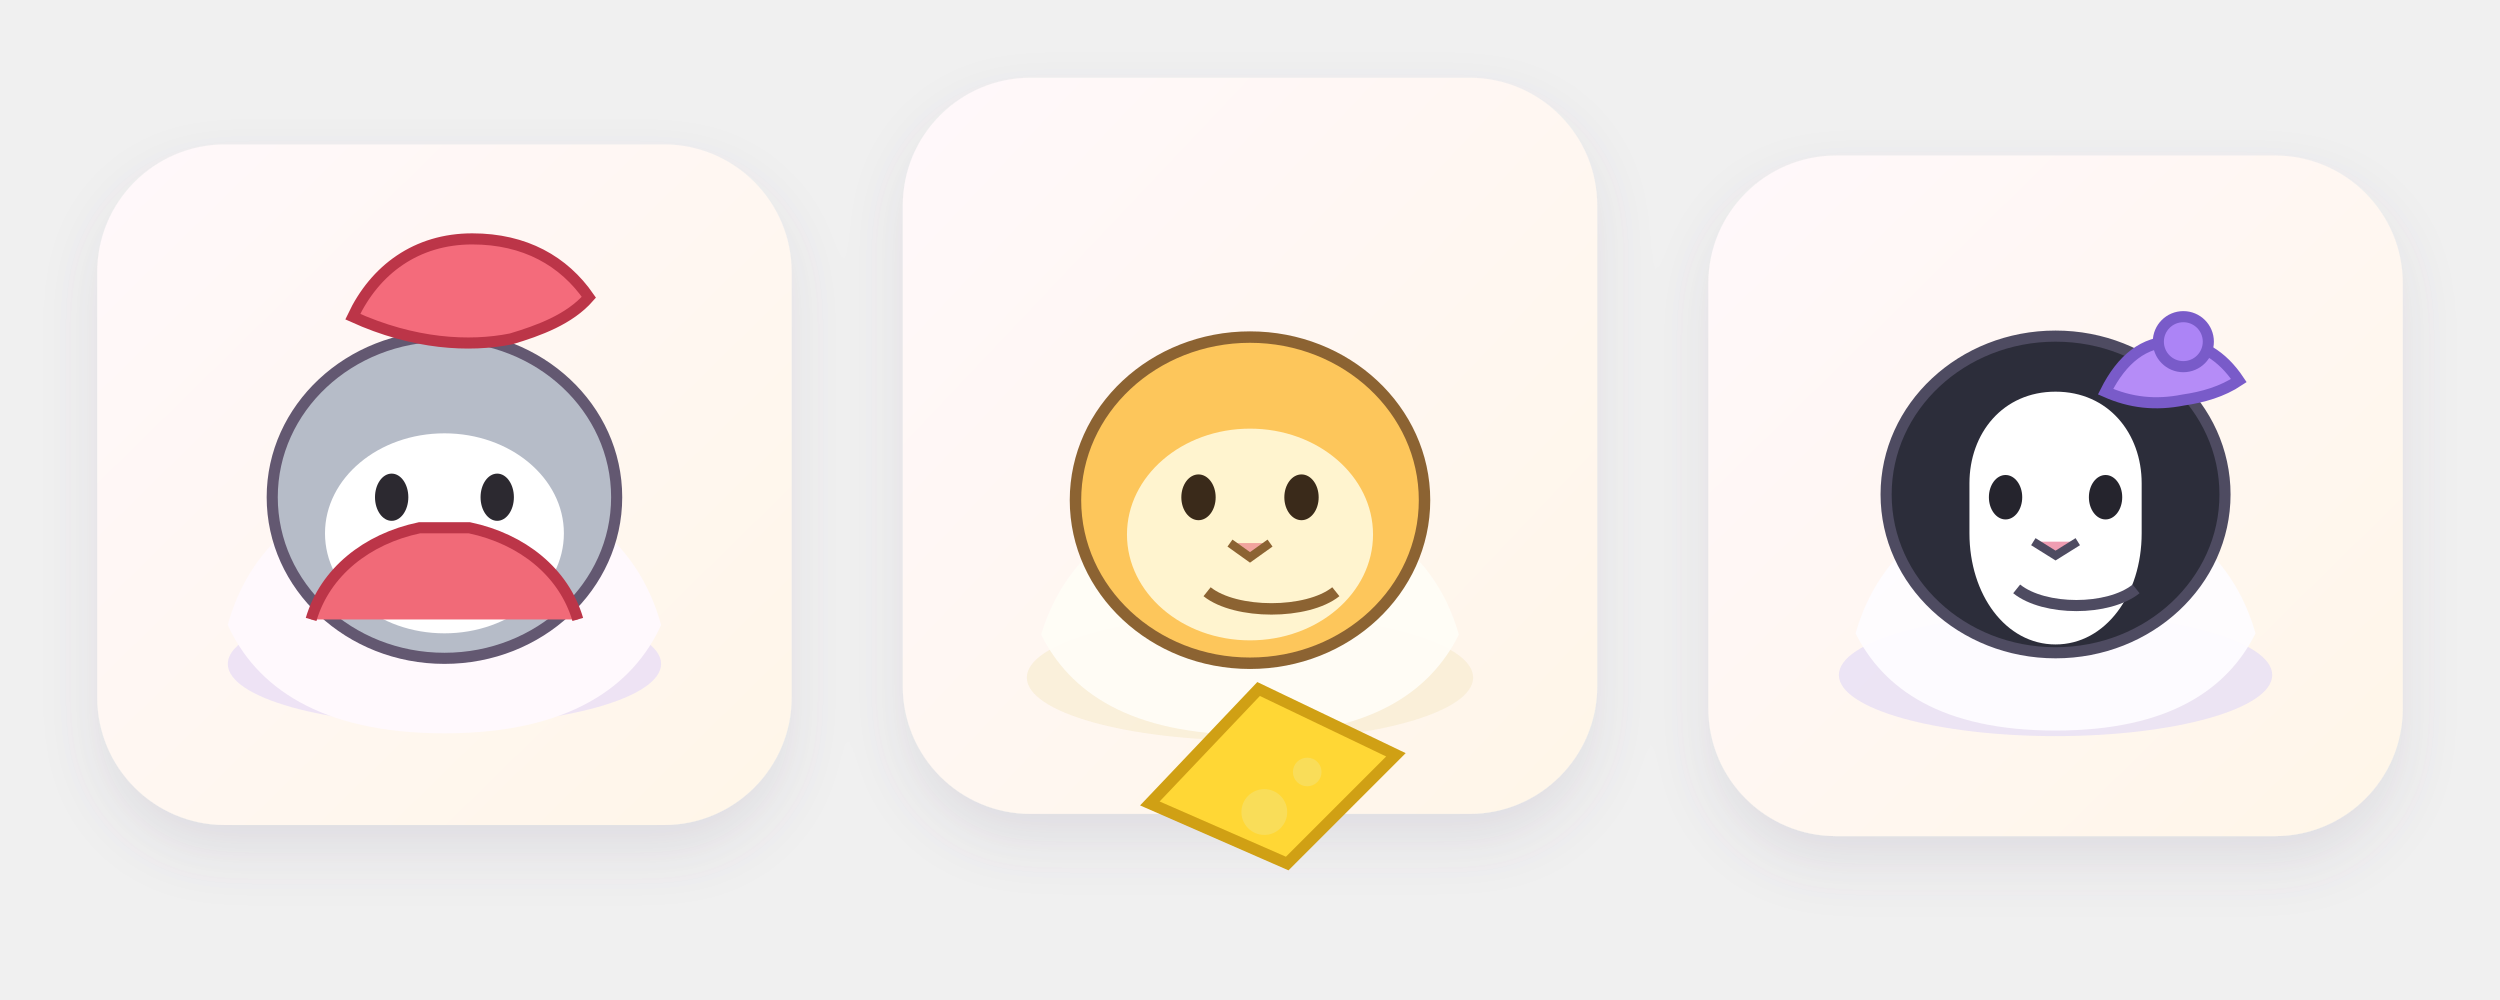
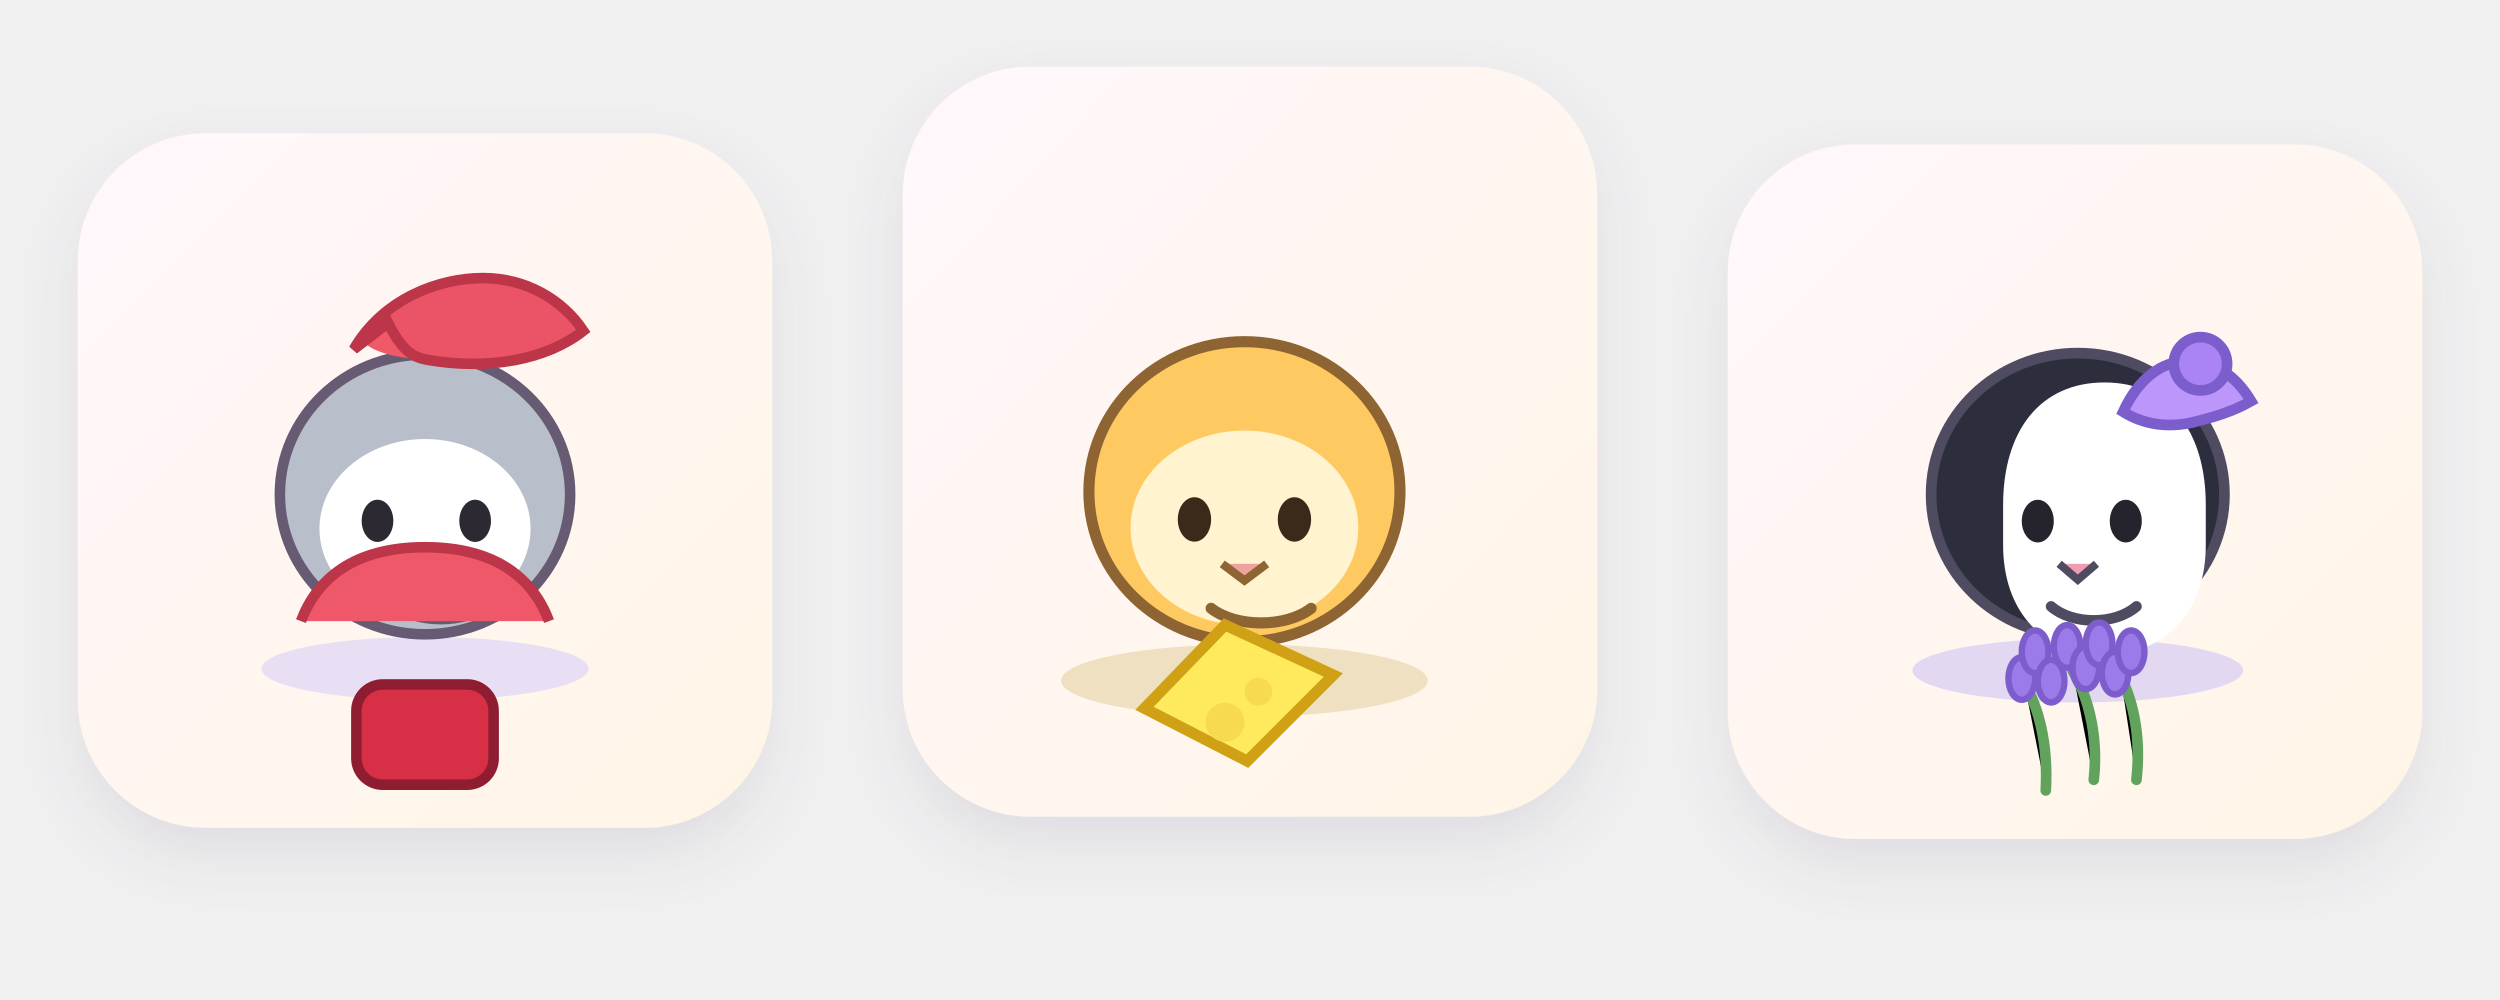
<svg xmlns="http://www.w3.org/2000/svg" viewBox="0 0 900 360" role="img" aria-label="세 캐릭터">
  <defs>
-     <linearGradient id="bg" x1="0" y1="0" x2="1" y2="1">
-       <stop offset="0" stop-color="#fff8fb" />
-       <stop offset="1" stop-color="#fff6e8" />
+     <linearGradient id="tr-bg" x1="0" y1="0" x2="1" y2="1">
+       <stop offset="0" stop-color="#fff7fb" />
+       <stop offset="1" stop-color="#fff5e6" />
    </linearGradient>
-     <filter id="shadow" x="-20%" y="-20%" width="140%" height="140%">
+     <filter id="tr-shadow" x="-20%" y="-20%" width="140%" height="140%">
      <feDropShadow dx="0" dy="10" stdDeviation="10" flood-color="#6b547f" flood-opacity=".12" />
    </filter>
  </defs>
-   <rect x="0" y="0" width="900" height="360" fill="none" />
-   <g filter="url(#shadow)">
-     <rect x="35" y="52" width="250" height="245" rx="46" fill="url(#bg)" />
-     <rect x="325" y="28" width="250" height="265" rx="46" fill="url(#bg)" />
-     <rect x="615" y="56" width="250" height="245" rx="46" fill="url(#bg)" />
+   <g filter="url(#tr-shadow)">
+     <rect x="28" y="48" width="250" height="250" rx="46" fill="url(#tr-bg)" />
+     <rect x="325" y="24" width="250" height="270" rx="46" fill="url(#tr-bg)" />
+     <rect x="622" y="52" width="250" height="250" rx="46" fill="url(#tr-bg)" />
  </g>
-   <g transform="translate(160 177) scale(1.0)">
-     <ellipse cx="0" cy="62" rx="78" ry="22" fill="#eadff6" opacity=".8" />
-     <path d="M-78 48c6-22 21-39 43-46h70c22 7 37 24 43 46-10 22-33 39-78 39s-68-17-78-39z" fill="#fff9fd" />
-     <ellipse cx="0" cy="2" rx="62" ry="58" fill="#b6bcc8" stroke="#635871" stroke-width="4" />
-     <ellipse cx="0" cy="15" rx="43" ry="36" fill="#fff" />
-     <ellipse cx="-19" cy="2" rx="6" ry="8.5" fill="#2c2930" />
-     <ellipse cx="19" cy="2" rx="6" ry="8.5" fill="#2c2930" />
-     <path d="M-8 18 0 24 8 18" fill="#f09dab" stroke="#635871" stroke-width="3" />
-     <path d="M-14 35c9 8 33 8 42 0" fill="none" stroke="#635871" stroke-width="4" />
-     <path d="M-48 46c5-17 20-29 39-33h18c19 4 34 16 39 33" fill="#f16a78" stroke="#bc3548" stroke-width="4" />
-     <g transform="translate(6 -82)">
-       <ellipse cx="0" cy="15" rx="31" ry="10" fill="#ea5164" />
-       <path d="M-39 19c8-17 23-28 43-28 19 0 33 8 42 21-7 8-18 12-28 15-15 3-35 2-57-8z" fill="#f46b7b" stroke="#bc3548" stroke-width="4" />
+   <g transform="translate(153 178) scale(.95)">
+     <ellipse cx="0" cy="66" rx="62" ry="12" fill="#e9dff4" />
+     <ellipse cx="0" cy="0" rx="55" ry="53" fill="#b8beca" stroke="#675b73" stroke-width="4" />
+     <ellipse cx="0" cy="13" rx="40" ry="34" fill="#fff" />
+     <ellipse cx="-18" cy="10" rx="6" ry="8" fill="#2d2932" />
+     <ellipse cx="19" cy="10" rx="6" ry="8" fill="#2d2932" />
+     <path d="M-8 26l8 6 8-6" fill="#f39dac" stroke="#675b73" stroke-width="3" />
+     <path d="M-12 42c9 7 27 7 36 0" fill="none" stroke="#675b73" stroke-width="4" stroke-linecap="round" />
+     <path d="M-47 48c6-16 20-28 47-28s41 12 47 28" fill="#ee5868" stroke="#bc3549" stroke-width="4" />
+     <rect x="-26" y="72" width="52" height="38" rx="10" fill="#d62f46" stroke="#8f1d31" stroke-width="4" />
+     <g transform="translate(4 -72)">
+       <ellipse cx="0" cy="12" rx="28" ry="9" fill="#f15967" />
+       <path d="M-31 17C-20-2 1-10 18-10c16 0 30 8 38 20-14 11-36 15-59 11-6-1-10-4-15-14z" fill="#eb5466" stroke="#bc3549" stroke-width="4" />
    </g>
  </g>
-   <g transform="translate(450 178) scale(1.03)">
-     <ellipse cx="0" cy="64" rx="78" ry="22" fill="#f8ecd2" opacity=".7" />
-     <path d="M-73 49c6-20 20-36 41-43h64c21 7 35 22 41 43-10 20-31 35-73 35s-63-15-73-35z" fill="#fffdf7" opacity=".95" />
-     <ellipse cx="0" cy="2" rx="61" ry="57" fill="#fdc65b" stroke="#8c6332" stroke-width="4" />
-     <ellipse cx="0" cy="14" rx="43" ry="37" fill="#fff4cf" />
-     <ellipse cx="-18" cy="1" rx="6" ry="8" fill="#3a2a1a" />
-     <ellipse cx="18" cy="1" rx="6" ry="8" fill="#3a2a1a" />
-     <path d="M-7 17 0 22 7 17" fill="#f1a49d" stroke="#8c6332" stroke-width="3" />
-     <path d="M-15 34c10 8 35 8 45 0" fill="none" stroke="#8c6332" stroke-width="4" />
-     <g transform="translate(4 86)">
-       <path d="M-39 22-1-18 47 5 9 43z" fill="#ffd735" stroke="#d0a014" stroke-width="4" />
-       <circle cx="16" cy="11" r="5" fill="#f9dd59" />
-       <circle cx="1" cy="25" r="8" fill="#f9dd59" />
+   <g transform="translate(448 177) scale(1.0)">
+     <ellipse cx="0" cy="68" rx="66" ry="13" fill="#efe0c1" />
+     <ellipse cx="0" cy="0" rx="56" ry="54" fill="#ffc961" stroke="#8e6432" stroke-width="4" />
+     <ellipse cx="0" cy="13" rx="41" ry="35" fill="#fff4cf" />
+     <ellipse cx="-18" cy="10" rx="6" ry="8" fill="#3a2a1a" />
+     <ellipse cx="18" cy="10" rx="6" ry="8" fill="#3a2a1a" />
+     <path d="M-8 26l8 6 8-6" fill="#f0a39e" stroke="#8e6432" stroke-width="3" />
+     <path d="M-12 42c9 7 27 7 36 0" fill="none" stroke="#8e6432" stroke-width="4" stroke-linecap="round" />
+     <path d="M-36 78l29-30 39 18-31 31z" fill="#ffe95c" stroke="#d0a114" stroke-width="4" />
+     <circle cx="5" cy="72" r="5" fill="#f8da50" />
+     <circle cx="-7" cy="83" r="7" fill="#f8da50" />
+   </g>
+   <g transform="translate(748 178) scale(.96)">
+     <ellipse cx="0" cy="66" rx="62" ry="12" fill="#e3d8f2" />
+     <ellipse cx="0" cy="0" rx="55" ry="53" fill="#2d2e3d" stroke="#4f4c61" stroke-width="4" />
+     <path d="M-28 4c0-28 14-46 38-46s38 18 38 46v15c0 24-14 41-38 41S-28 43-28 19z" fill="#fff" />
+     <ellipse cx="-15" cy="10" rx="6" ry="8" fill="#25242d" />
+     <ellipse cx="18" cy="10" rx="6" ry="8" fill="#25242d" />
+     <path d="M-7 26l7 6 7-6" fill="#ef9db2" stroke="#4f4c61" stroke-width="3" />
+     <path d="M-10 42c8 7 24 7 32 0" fill="none" stroke="#4f4c61" stroke-width="4" stroke-linecap="round" />
+     <g transform="translate(33 -40)">
+       <path d="M-16 9c6-13 15-19 24-19 10 0 18 5 24 15-7 4-14 6-22 8-9 2-18 1-26-4z" fill="#bc96fb" stroke="#7b5dcb" stroke-width="4" />
+       <circle cx="13" cy="-9" r="10" fill="#ab84f4" stroke="#7b5dcb" stroke-width="4" />
    </g>
-   </g>
-   <g transform="translate(740 178) scale(1.0)">
-     <ellipse cx="0" cy="65" rx="78" ry="22" fill="#e6ddf5" opacity=".75" />
-     <path d="M-72 50c6-21 20-37 40-44h64c20 7 34 23 40 44-10 20-31 35-72 35s-62-15-72-35z" fill="#fefcff" opacity=".96" />
-     <ellipse cx="0" cy="0" rx="61" ry="57" fill="#2c2d3a" stroke="#4e4b61" stroke-width="4" />
-     <path d="M-31-4c0-18 12-33 31-33s31 15 31 33v18c0 22-13 40-31 40S-31 36-31 14z" fill="#fff" />
-     <ellipse cx="-18" cy="1" rx="6" ry="8" fill="#25242d" />
-     <ellipse cx="18" cy="1" rx="6" ry="8" fill="#25242d" />
-     <path d="M-8 17 0 22 8 17" fill="#ef9db2" stroke="#4e4b61" stroke-width="3" />
-     <path d="M-14 34c10 8 33 8 43 0" fill="none" stroke="#4e4b61" stroke-width="4" />
-     <g transform="translate(34 -45)">
-       <path d="M-16 8c6-12 14-18 24-18 10 0 18 5 24 14-6 4-13 6-20 7-10 2-19 1-28-3z" fill="#b58cf7" stroke="#795bc9" stroke-width="4" />
-       <circle cx="12" cy="-10" r="9" fill="#ac84f6" stroke="#795bc9" stroke-width="4" />
+     <g transform="translate(0 72)">
+       <path d="M-20-1c5 8 9 22 8 40" stroke="#61a35d" stroke-width="4" stroke-linecap="round" />
+       <path d="M-2-6c5 8 10 23 8 41" stroke="#61a35d" stroke-width="4" stroke-linecap="round" />
+       <path d="M16-4c4 8 8 21 6 39" stroke="#61a35d" stroke-width="4" stroke-linecap="round" />
+       <g fill="#9b7bea" stroke="#7d5ccb" stroke-width="2.4">
+         <ellipse cx="-21" cy="-3" rx="5" ry="8" />
+         <ellipse cx="-16" cy="-13" rx="5" ry="8" />
+         <ellipse cx="-10" cy="-2" rx="5" ry="8" />
+         <ellipse cx="-4" cy="-15" rx="5" ry="8" />
+         <ellipse cx="3" cy="-7" rx="5" ry="8" />
+         <ellipse cx="8" cy="-16" rx="5" ry="8" />
+         <ellipse cx="14" cy="-5" rx="5" ry="8" />
+         <ellipse cx="20" cy="-13" rx="5" ry="8" />
+       </g>
    </g>
  </g>
</svg>
